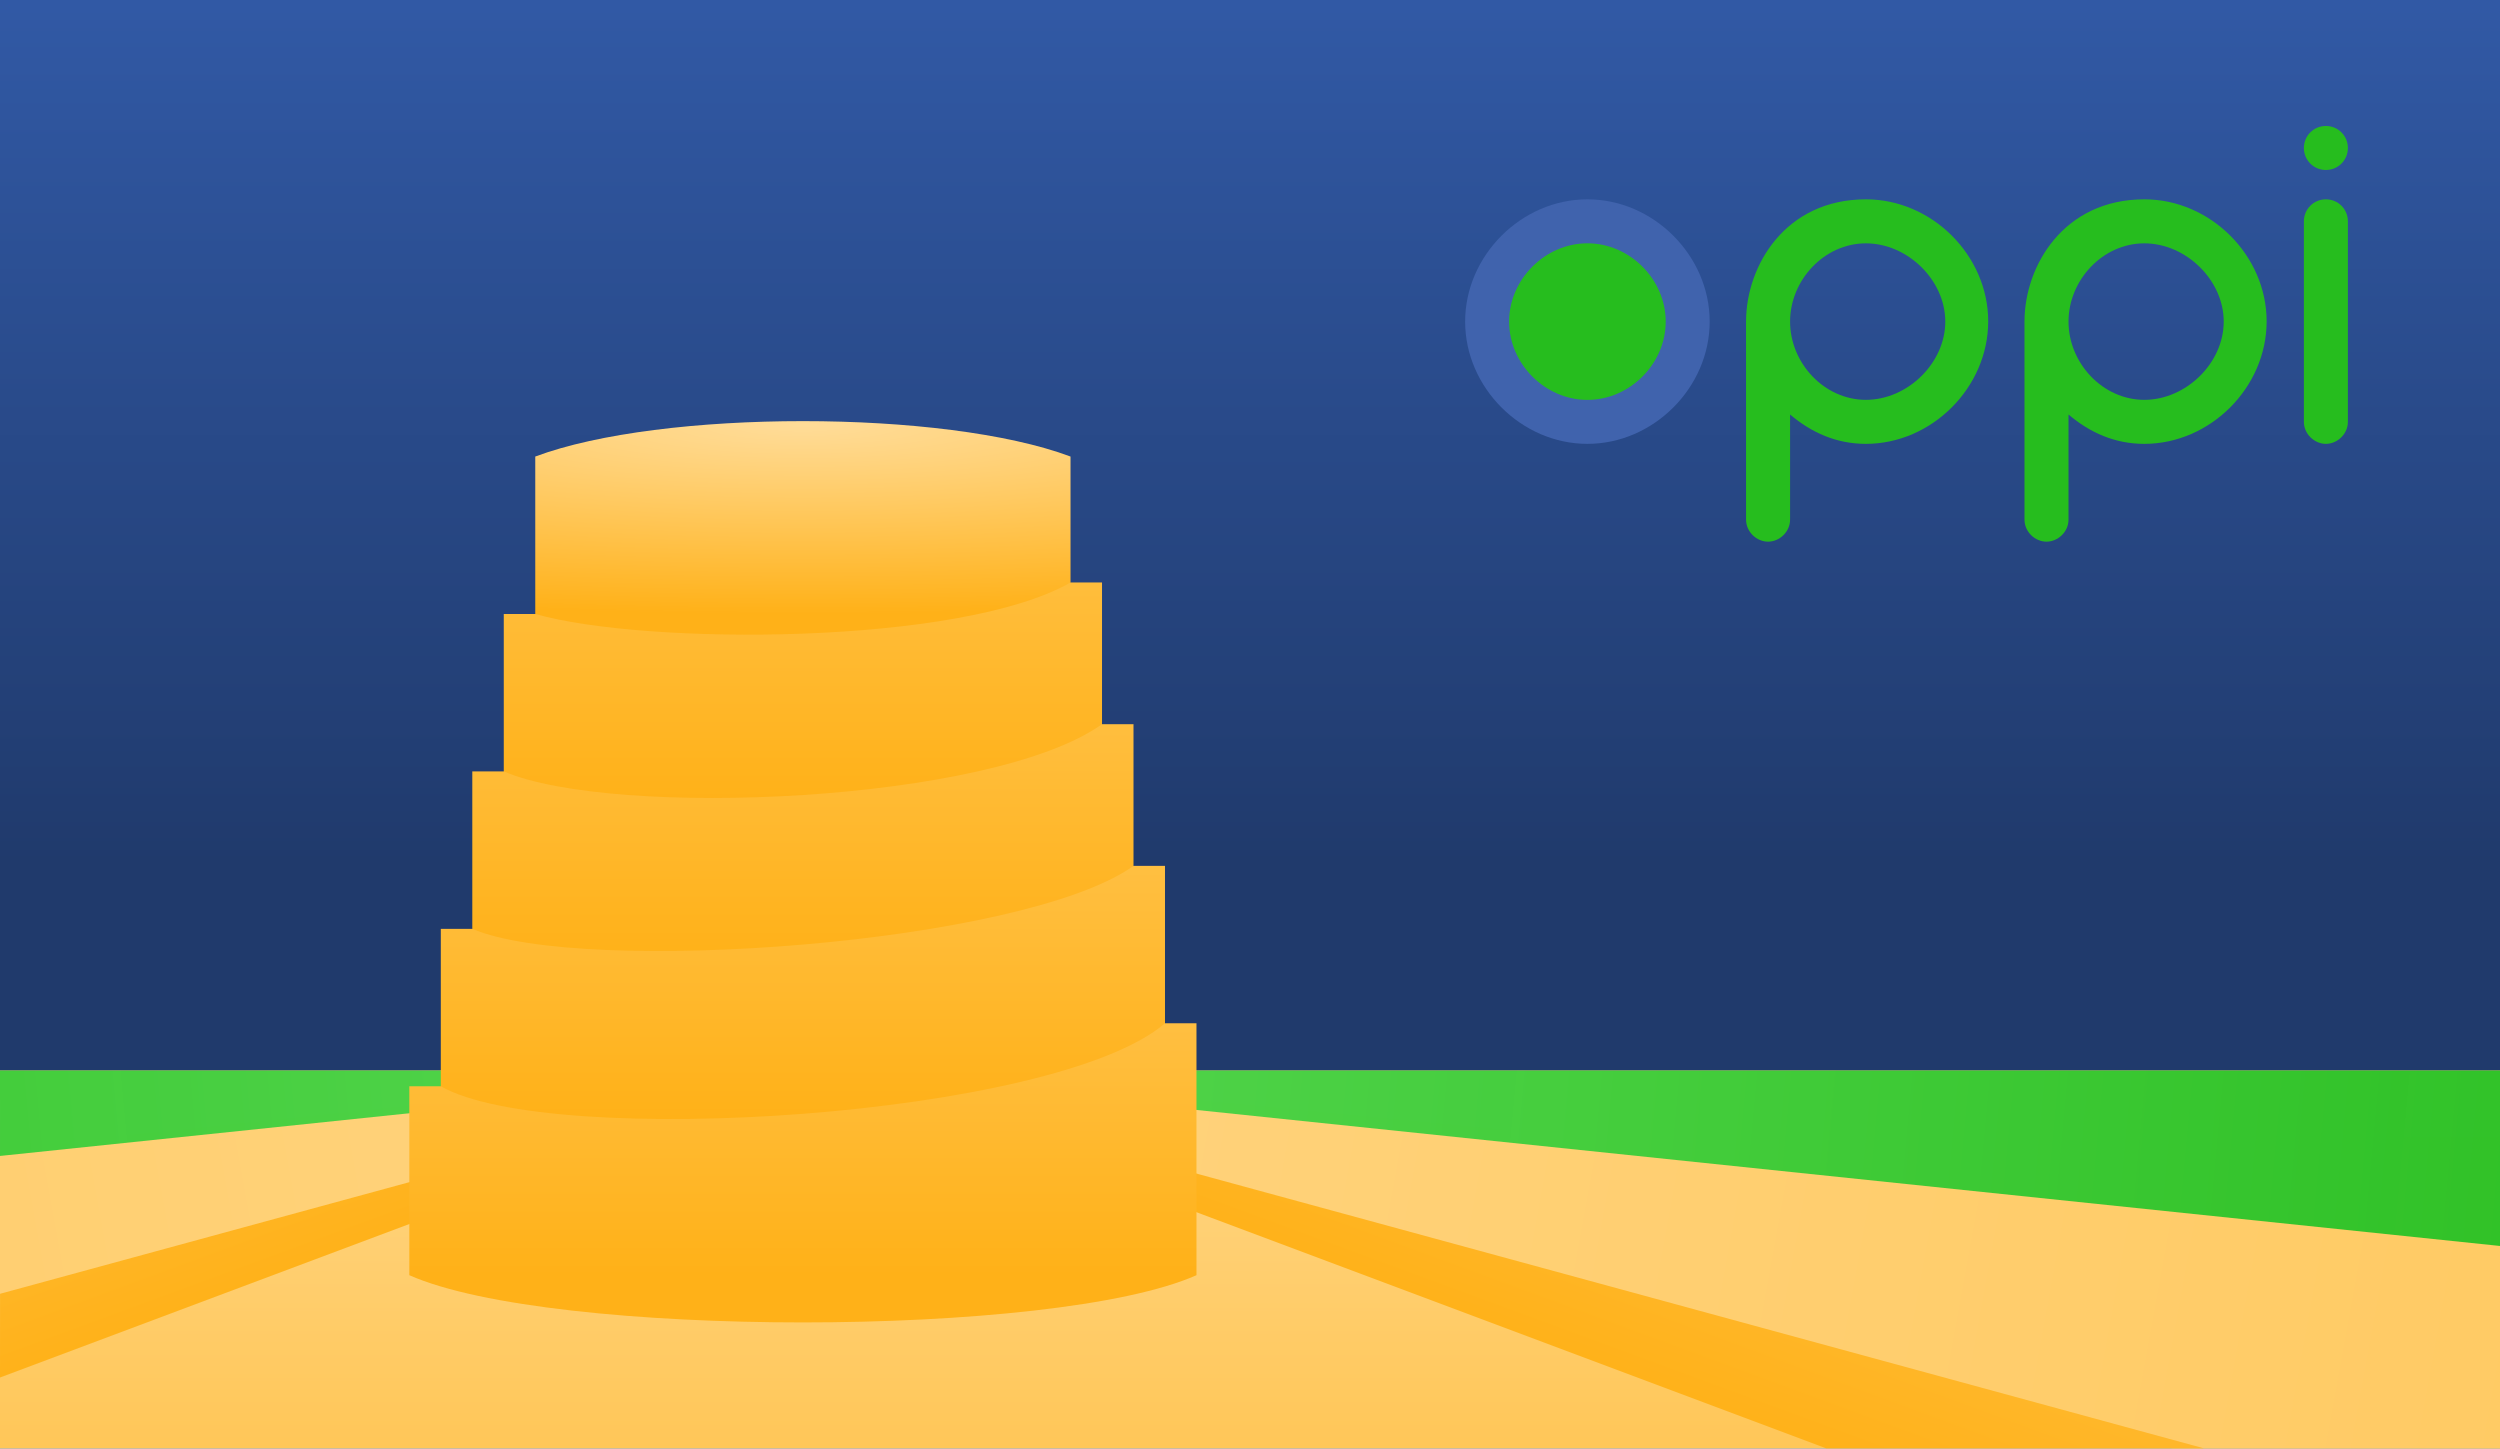
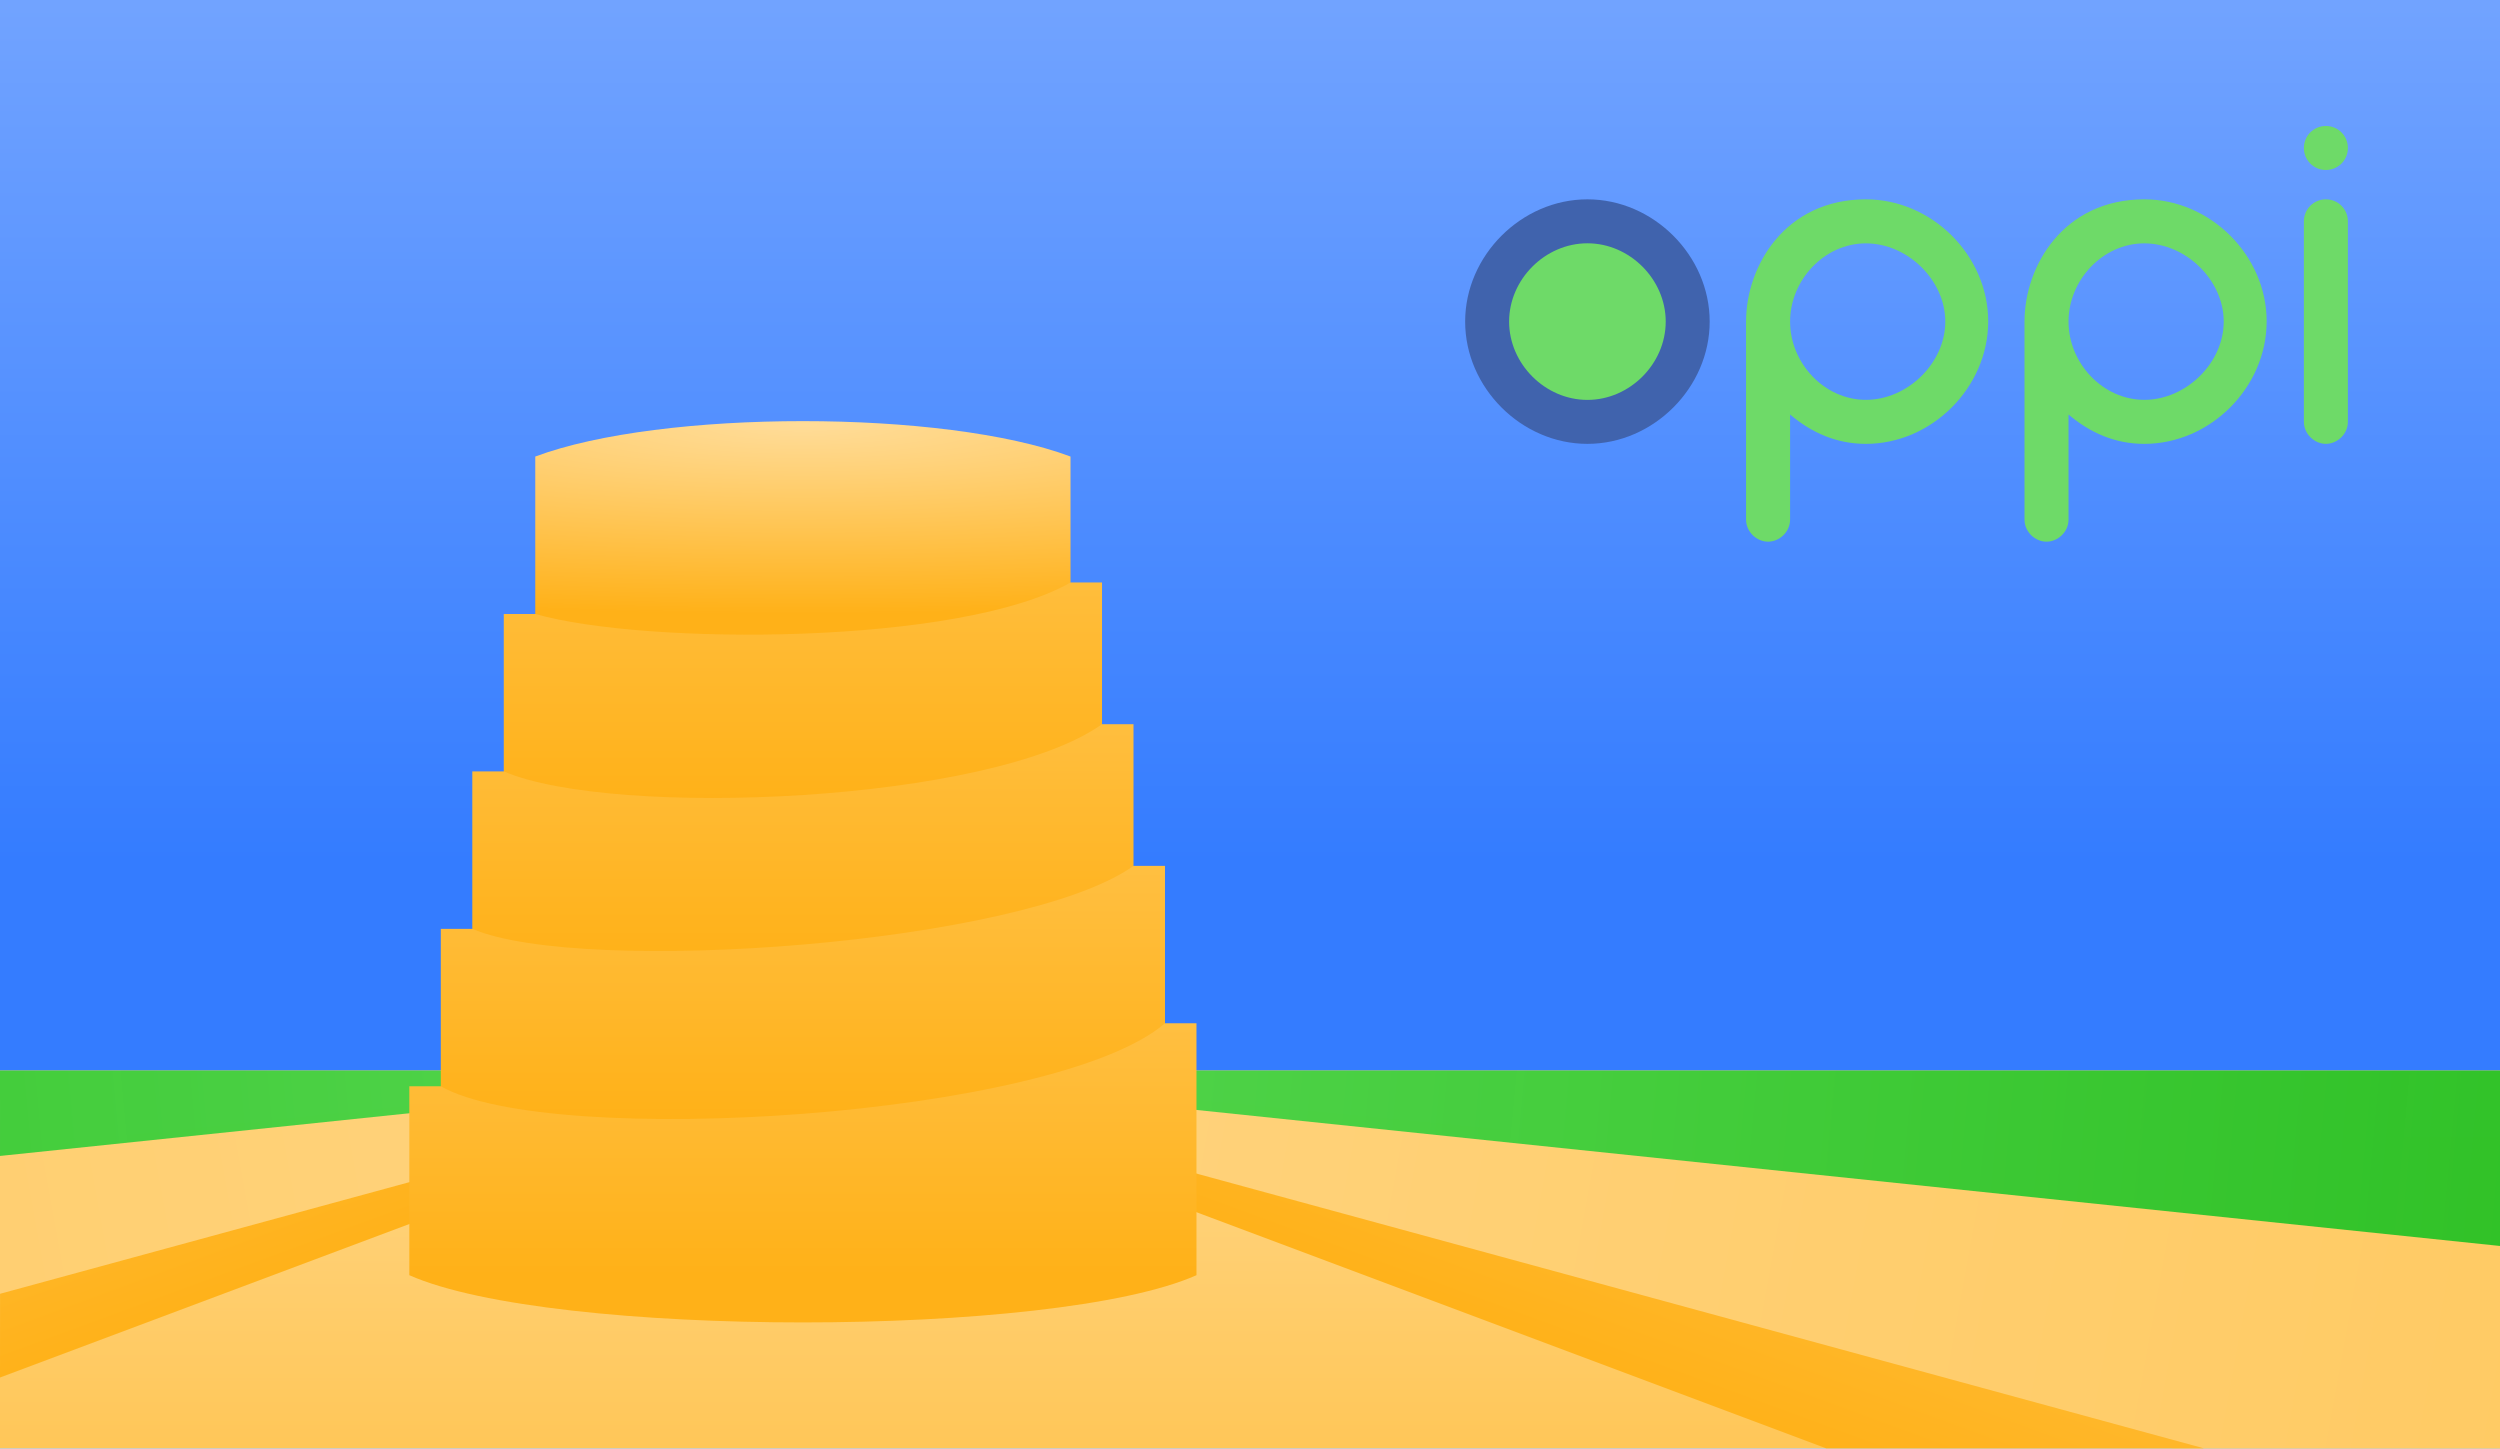
<svg xmlns="http://www.w3.org/2000/svg" xmlns:xlink="http://www.w3.org/1999/xlink" id="svg8" version="1.1" viewBox="0 0 210.079 121.708" height="460" width="794">
  <defs id="defs2">
    <linearGradient id="linearGradient5784">
      <stop style="stop-color:#63de5d;stop-opacity:1;" offset="0" id="stop5780" />
      <stop style="stop-color:#26bd1e;stop-opacity:0.988" offset="1" id="stop5782" />
    </linearGradient>
    <linearGradient id="linearGradient5645">
      <stop id="stop5641" offset="0" style="stop-color:#ffbf41;stop-opacity:1" />
      <stop id="stop5643" offset="1" style="stop-color:#ffb118;stop-opacity:1" />
    </linearGradient>
    <linearGradient id="linearGradient5475">
      <stop id="stop5471" offset="0" style="stop-color:#ffdc98;stop-opacity:1" />
      <stop id="stop5473" offset="1" style="stop-color:#ffb118;stop-opacity:1" />
    </linearGradient>
    <linearGradient id="linearGradient5465">
-       <stop id="stop5461" offset="0" style="stop-color:#3159a5;stop-opacity:1" />
-       <stop id="stop5463" offset="1" style="stop-color:#203a6c;stop-opacity:1" />
+       <stop id="stop5461" offset="0" style="stop-color:#71a3ff;stop-opacity:1" />
+       <stop id="stop5463" offset="1" style="stop-color:#347cff;stop-opacity:1" />
    </linearGradient>
    <marker style="overflow:visible" id="marker5453" refX="0.0" refY="0.0" orient="auto">
      <path transform="scale(0.8) translate(12.5,0)" style="fill-rule:evenodd;stroke:#000000;stroke-width:1.0pt" d="M 0.0,0.0 L 5.0,-5.0 L -12.5,0.0 L 5.0,5.0 L 0.0,0.0 z " id="path5451" />
    </marker>
    <marker style="overflow:visible" id="marker5425" refX="0.0" refY="0.0" orient="auto">
      <path transform="scale(0.8) translate(12.5,0)" style="fill-rule:evenodd;stroke:#000000;stroke-width:1.0pt" d="M 0.0,0.0 L 5.0,-5.0 L -12.5,0.0 L 5.0,5.0 L 0.0,0.0 z " id="path5423" />
    </marker>
    <marker style="overflow:visible" id="Arrow1Mstart" refX="0.0" refY="0.0" orient="auto">
      <path transform="scale(0.4) translate(10,0)" style="fill-rule:evenodd;stroke:#000000;stroke-width:1.0pt" d="M 0.0,0.0 L 5.0,-5.0 L -12.5,0.0 L 5.0,5.0 L 0.0,0.0 z " id="path5143" />
    </marker>
    <marker style="overflow:visible;" id="Arrow1Lend" refX="0.0" refY="0.0" orient="auto">
      <path transform="scale(0.8) rotate(180) translate(12.5,0)" style="fill-rule:evenodd;stroke:#000000;stroke-width:1.0pt;" d="M 0.0,0.0 L 5.0,-5.0 L -12.5,0.0 L 5.0,5.0 L 0.0,0.0 z " id="path5140" />
    </marker>
    <marker style="overflow:visible" id="Arrow1Lstart" refX="0.0" refY="0.0" orient="auto">
      <path transform="scale(0.8) translate(12.5,0)" style="fill-rule:evenodd;stroke:#000000;stroke-width:1.0pt" d="M 0.0,0.0 L 5.0,-5.0 L -12.5,0.0 L 5.0,5.0 L 0.0,0.0 z " id="path5137" />
    </marker>
    <linearGradient id="linearGradient4705">
      <stop style="stop-color:#63de5d;stop-opacity:1;" offset="0" id="stop4701" />
      <stop style="stop-color:#26bd1e;stop-opacity:1" offset="1" id="stop4703" />
    </linearGradient>
    <radialGradient xlink:href="#linearGradient4705" id="radialGradient4724" cx="30.107" cy="42.55" fx="30.107" fy="42.55" r="12.909" gradientTransform="matrix(1,0,0,0.9493002,0,2.157253)" gradientUnits="userSpaceOnUse" />
    <radialGradient xlink:href="#linearGradient4705" id="radialGradient4732" cx="30.107" cy="42.55" fx="30.107" fy="42.55" r="12.909" gradientTransform="matrix(1,0,0,0.9493002,0,2.157253)" gradientUnits="userSpaceOnUse" />
    <radialGradient xlink:href="#linearGradient4705" id="radialGradient4740" cx="30.107" cy="42.55" fx="30.107" fy="42.55" r="12.909" gradientTransform="matrix(1,0,0,0.9493002,0,2.157253)" gradientUnits="userSpaceOnUse" />
    <radialGradient xlink:href="#linearGradient4705" id="radialGradient4748" cx="30.107" cy="42.55" fx="30.107" fy="42.55" r="12.909" gradientTransform="matrix(1,0,0,0.9493002,0,2.157253)" gradientUnits="userSpaceOnUse" />
    <radialGradient xlink:href="#linearGradient4705" id="radialGradient4756" cx="30.107" cy="42.55" fx="30.107" fy="42.55" r="12.909" gradientTransform="matrix(1,0,0,0.9493002,0,2.157253)" gradientUnits="userSpaceOnUse" />
    <radialGradient xlink:href="#linearGradient4705" id="radialGradient4764" cx="30.107" cy="42.55" fx="30.107" fy="42.55" r="12.909" gradientTransform="matrix(1,0,0,0.9493002,0,2.157253)" gradientUnits="userSpaceOnUse" />
    <radialGradient xlink:href="#linearGradient4705" id="radialGradient4724-9" cx="30.107" cy="42.55" fx="30.107" fy="42.55" r="12.909" gradientTransform="matrix(1,0,0,0.9493002,0,2.157253)" gradientUnits="userSpaceOnUse" />
    <radialGradient xlink:href="#linearGradient4705" id="radialGradient4732-2" cx="30.107" cy="42.55" fx="30.107" fy="42.55" r="12.909" gradientTransform="matrix(1,0,0,0.9493002,0,2.157253)" gradientUnits="userSpaceOnUse" />
    <radialGradient xlink:href="#linearGradient4705" id="radialGradient4740-0" cx="30.107" cy="42.55" fx="30.107" fy="42.55" r="12.909" gradientTransform="matrix(1,0,0,0.9493002,0,2.157253)" gradientUnits="userSpaceOnUse" />
    <radialGradient xlink:href="#linearGradient4705" id="radialGradient4748-2" cx="30.107" cy="42.55" fx="30.107" fy="42.55" r="12.909" gradientTransform="matrix(1,0,0,0.9493002,0,2.157253)" gradientUnits="userSpaceOnUse" />
    <radialGradient xlink:href="#linearGradient4705" id="radialGradient4756-3" cx="30.107" cy="42.55" fx="30.107" fy="42.55" r="12.909" gradientTransform="matrix(1,0,0,0.9493002,0,2.157253)" gradientUnits="userSpaceOnUse" />
    <radialGradient xlink:href="#linearGradient4705" id="radialGradient4764-7" cx="30.107" cy="42.55" fx="30.107" fy="42.55" r="12.909" gradientTransform="matrix(1,0,0,0.9493002,0,2.157253)" gradientUnits="userSpaceOnUse" />
    <linearGradient gradientUnits="userSpaceOnUse" y2="247.839" x2="105.526" y1="175.782" x1="105.526" id="linearGradient5453" xlink:href="#linearGradient5465" />
    <linearGradient gradientTransform="matrix(0.9925001,0,0,1,-7.2924201e-6,-6.4792399e-5)" gradientUnits="userSpaceOnUse" y2="339.333" x2="103.967" y1="254.667" x1="103.967" id="linearGradient5477" xlink:href="#linearGradient5475" />
    <linearGradient gradientTransform="translate(-13.22916,9.260413)" gradientUnits="userSpaceOnUse" y2="273.188" x2="76.729" y1="252.021" x1="76.729" id="linearGradient5519" xlink:href="#linearGradient5645" />
    <linearGradient gradientUnits="userSpaceOnUse" y2="273.188" x2="76.729" y1="252.021" x1="76.729" id="linearGradient5519-3" xlink:href="#linearGradient5645" gradientTransform="translate(-13.22916,-3.968751)" />
    <linearGradient gradientUnits="userSpaceOnUse" y2="273.188" x2="76.729" y1="252.021" x1="76.729" id="linearGradient5519-3-9" xlink:href="#linearGradient5645" gradientTransform="translate(-13.22916,-17.19793)" />
    <linearGradient gradientUnits="userSpaceOnUse" y2="273.188" x2="76.729" y1="252.021" x1="76.729" id="linearGradient5519-3-9-0" xlink:href="#linearGradient5645" gradientTransform="translate(-13.22915,-30.4271)" />
    <radialGradient gradientUnits="userSpaceOnUse" gradientTransform="matrix(4.529412,1.7977884e-7,-3.8013324e-8,0.7058823,-238.125,69.65597)" r="22.49" fy="200.252" fx="67.469" cy="200.252" cx="67.469" id="radialGradient5647" xlink:href="#linearGradient5475" />
    <linearGradient gradientUnits="userSpaceOnUse" y2="290.385" x2="5.292" y1="265.25" x1="-3.969" id="linearGradient5762" xlink:href="#linearGradient5645" />
    <linearGradient gradientUnits="userSpaceOnUse" y2="365.792" x2="-481.542" y1="241.438" x1="203.729" id="linearGradient5770" xlink:href="#linearGradient5475" />
    <linearGradient gradientUnits="userSpaceOnUse" y2="275.833" x2="-105.833" y1="254.667" x1="121.708" id="linearGradient5778" xlink:href="#linearGradient5784" />
    <linearGradient gradientUnits="userSpaceOnUse" y2="275.833" x2="-105.833" y1="254.667" x1="121.708" id="linearGradient5778-9" xlink:href="#linearGradient5784" gradientTransform="matrix(-1,0,0,1,137.5833,-3.3333334e-6)" />
    <linearGradient gradientUnits="userSpaceOnUse" y2="290.385" x2="5.292" y1="265.25" x1="-3.969" id="linearGradient5762-6" xlink:href="#linearGradient5645" gradientTransform="matrix(-1,0,0,1,137.5833,-3.3333334e-6)" />
    <linearGradient gradientUnits="userSpaceOnUse" y2="365.792" x2="-481.542" y1="241.438" x1="203.729" id="linearGradient5770-9" xlink:href="#linearGradient5475" gradientTransform="matrix(-1,0,0,1,137.5833,-3.3333334e-6)" />
    <clipPath id="clipPath4688" clipPathUnits="userSpaceOnUse">
      <rect y="144.471" x="-32.963" height="156.716" width="270.506" id="rect4690" style="opacity:1;fill:url(#radialGradient4692);fill-opacity:1;stroke:none;stroke-width:0.036;stroke-linecap:butt;stroke-linejoin:miter;stroke-miterlimit:4;stroke-dasharray:none;stroke-dashoffset:0;stroke-opacity:1" />
    </clipPath>
  </defs>
  <g transform="translate(0,-175.2917)" id="layer1">
    <rect y="175.292" x="2.9309888e-14" height="121.708" width="210.079" id="rect4659" style="opacity:1;fill:url(#linearGradient5453);fill-opacity:1;stroke:none;stroke-width:0.028;stroke-linecap:butt;stroke-linejoin:miter;stroke-miterlimit:4;stroke-dasharray:none;stroke-dashoffset:0;stroke-opacity:1" />
    <rect ry="8.4288195e-06" y="265.25" x="-7.2922503e-06" height="31.75" width="210.079" id="rect5469" style="opacity:1;fill:url(#linearGradient5477);fill-opacity:1;stroke:none;stroke-width:0.023;stroke-linecap:butt;stroke-linejoin:miter;stroke-miterlimit:4;stroke-dasharray:none;stroke-dashoffset:0;stroke-opacity:0.989" />
    <path id="path5511-2-7-6-6" d="m 44.979,213.656 -10e-7,15.875 c 11.906,5.292 33.073,5.292 44.979,0 l 1.3e-5,-15.875 c -10.583,-3.969 -34.396,-3.969 -44.979,0 z" style="fill:url(#radialGradient5647);fill-opacity:1;fill-rule:evenodd;stroke:none;stroke-width:0.265px;stroke-linecap:butt;stroke-linejoin:miter;stroke-opacity:1" />
    <path id="path5511-2-7-6" d="m 42.333,226.885 -1e-6,15.875 c 11.906,5.292 38.365,5.292 50.271,-1e-5 l 6e-6,-18.521 h -2.646 c -9.26,5.292 -35.719,5.292 -44.979,2.646 z" style="fill:url(#linearGradient5519-3-9-0);fill-opacity:1;fill-rule:evenodd;stroke:none;stroke-width:0.265px;stroke-linecap:butt;stroke-linejoin:miter;stroke-opacity:1" />
    <path id="path5511-2-7" d="m 39.688,240.115 -10e-7,15.875 c 11.906,5.292 43.656,5.292 55.562,-1e-5 l 9e-6,-19.844 h -2.646 c -9.26,6.615 -41.01,7.938 -50.271,3.969 z" style="fill:url(#linearGradient5519-3-9);fill-opacity:1;fill-rule:evenodd;stroke:none;stroke-width:0.265px;stroke-linecap:butt;stroke-linejoin:miter;stroke-opacity:1" />
    <path id="path5754" d="M 62.177,265.25 56.885,269.219 0,285.094 c 0,1.323 0,-13.229 0,-13.229 z" style="fill:url(#linearGradient5770);fill-opacity:1;fill-rule:evenodd;stroke:none;stroke-width:0.265px;stroke-linecap:butt;stroke-linejoin:miter;stroke-opacity:1" />
    <path id="path5740" d="M -1.1133663e-6,291.047 68.792,265.25 0.005,284.01" style="fill:url(#linearGradient5762);fill-opacity:1;fill-rule:evenodd;stroke:none;stroke-width:0.265px;stroke-linecap:butt;stroke-linejoin:miter;stroke-opacity:1" />
    <path id="path5744" d="M 68.792,265.25 0.001,272.428 C 0,272.394 0,265.25 0,265.25 Z" style="fill:url(#linearGradient5778);fill-opacity:1;fill-rule:evenodd;stroke:none;stroke-width:0.265px;stroke-linecap:butt;stroke-linejoin:miter;stroke-opacity:1" />
    <path id="path5754-9" d="m 75.406,265.25 5.292,3.969 101.865,27.781 h 27.517 v -18.521 z" style="fill:url(#linearGradient5770-9);fill-opacity:1;fill-rule:evenodd;stroke:none;stroke-width:0.265px;stroke-linecap:butt;stroke-linejoin:miter;stroke-opacity:1" />
    <path id="path5744-7" d="m 68.792,265.25 141.289,14.743 -0.001,-14.743 z" style="fill:url(#linearGradient5778-9);fill-opacity:1;fill-rule:evenodd;stroke:none;stroke-width:0.265px;stroke-linecap:butt;stroke-linejoin:miter;stroke-opacity:1" />
    <path id="path5740-4" d="m 153.458,297 -84.667,-31.75 116.417,31.75 h -31.75" style="fill:url(#linearGradient5762-6);fill-opacity:1;fill-rule:evenodd;stroke:none;stroke-width:0.265px;stroke-linecap:butt;stroke-linejoin:miter;stroke-opacity:1" />
    <path id="path5511-2" d="m 37.042,253.344 -1e-6,15.875 c 11.906,5.292 48.948,5.292 60.854,-10e-6 v -21.167 h -2.646 c -9.26,6.615 -46.302,9.26 -55.563,5.292 z" style="fill:url(#linearGradient5519-3);fill-opacity:1;fill-rule:evenodd;stroke:none;stroke-width:0.265px;stroke-linecap:butt;stroke-linejoin:miter;stroke-opacity:1" />
    <path id="path5511" d="m 34.396,266.573 -10e-7,15.875 c 11.906,5.292 54.24,5.292 66.146,0 V 261.281 h -2.646 c -9.26,7.938 -51.594,10.583 -60.854,5.292 z" style="fill:url(#linearGradient5519);fill-opacity:1;fill-rule:evenodd;stroke:none;stroke-width:0.265px;stroke-linecap:butt;stroke-linejoin:miter;stroke-opacity:1" />
-     <g clip-path="url(#clipPath4688)" transform="matrix(0.7766166,0,0,0.7766166,31.0305,69.85503)" id="g4636">
-       <path style="opacity:1;fill:#4063ad;fill-opacity:1;fill-rule:evenodd;stroke:none;stroke-width:0.265px;stroke-linecap:butt;stroke-linejoin:miter;stroke-opacity:1" d="m 131.805,157.332 c -7.144,-1e-5 -13.229,6.085 -13.229,13.229 0,7.144 6.085,13.229 13.229,13.229 7.144,0 13.229,-6.085 13.229,-13.229 0,-7.144 -6.085,-13.229 -13.229,-13.229 z" id="path4551-7-3" />
-       <path style="opacity:1;fill:#26bd1e;fill-opacity:1;fill-rule:evenodd;stroke:none;stroke-width:0.169px;stroke-linecap:butt;stroke-linejoin:miter;stroke-opacity:1" d="m 131.805,162.09 c -4.575,-1e-5 -8.472,3.897 -8.472,8.472 0,4.575 3.897,8.472 8.472,8.472 4.575,0 8.472,-3.897 8.472,-8.472 0,-4.575 -3.897,-8.472 -8.472,-8.472 z" id="path4551-2-0" />
-       <path id="path4649-5-6" d="m 211.71,149.395 c -1.323,0 -2.381,1.058 -2.381,2.381 0,1.323 1.058,2.381 2.381,2.381 1.323,0 2.381,-1.058 2.381,-2.381 0,-1.323 -1.058,-2.381 -2.381,-2.381 z" style="fill:#26bd1e;fill-opacity:1;fill-rule:evenodd;stroke:none;stroke-width:0.265px;stroke-linecap:butt;stroke-linejoin:miter;stroke-opacity:1" />
-       <path id="path4649-5-2-75" d="m 211.71,157.332 c -1.323,0 -2.381,1.058 -2.381,2.381 v 21.696 c 0,1.323 1.146,2.381 2.381,2.381 1.234,0 2.381,-1.058 2.381,-2.381 v -21.696 c 0,-1.323 -1.058,-2.381 -2.381,-2.381 z" style="fill:#26bd1e;fill-opacity:1;fill-rule:evenodd;stroke:none;stroke-width:0.265px;stroke-linecap:butt;stroke-linejoin:miter;stroke-opacity:1" />
-       <path style="fill:#26bd1e;fill-opacity:1;fill-rule:evenodd;stroke:none;stroke-width:0.265px;stroke-linecap:butt;stroke-linejoin:miter;stroke-opacity:1" d="m 161.937,157.332 c -8.73,4e-5 -12.942,7.197 -12.965,13.162 -1e-4,0.022 -0.002,0.044 -0.002,0.067 0.003,7.138 0.002,14.289 0.002,21.431 0,1.323 1.146,2.381 2.381,2.381 1.234,0 2.381,-1.058 2.381,-2.381 v -11.378 c 2.317,1.968 5.021,3.176 8.201,3.176 7.144,0 13.237,-6.109 13.237,-13.253 0,-7.144 -6.091,-13.206 -13.235,-13.206 z m 0,4.762 c 4.498,4e-5 8.591,3.969 8.591,8.467 0,4.498 -4.093,8.467 -8.591,8.467 -4.498,5e-5 -8.202,-3.969 -8.202,-8.467 0,-4.498 3.704,-8.467 8.202,-8.467 z" id="path4649-5-2-7-3" />
-       <path style="fill:#26bd1e;fill-opacity:1;fill-rule:evenodd;stroke:none;stroke-width:0.265px;stroke-linecap:butt;stroke-linejoin:miter;stroke-opacity:1" d="m 192.064,157.332 c -8.73,4e-5 -12.942,7.197 -12.965,13.162 -1e-4,0.022 -0.002,0.044 -0.002,0.067 0.003,7.138 0.002,14.289 0.002,21.431 0,1.323 1.146,2.381 2.381,2.381 1.234,0 2.381,-1.058 2.381,-2.381 v -11.378 c 2.317,1.968 5.021,3.176 8.201,3.176 7.144,0 13.236,-6.109 13.236,-13.253 0,-7.144 -6.091,-13.206 -13.235,-13.206 z m 0,4.762 c 4.498,4e-5 8.591,3.969 8.591,8.467 0,4.498 -4.093,8.467 -8.591,8.467 -4.498,4e-5 -8.202,-3.969 -8.202,-8.467 0,-4.498 3.704,-8.467 8.202,-8.467 z" id="path4649-5-2-7-6-5" />
-     </g>
+     <path id="path4551-7-3" d="m 133.393,192.042 c -5.548,-1e-5 -10.274,4.726 -10.274,10.274 0,5.548 4.726,10.274 10.274,10.274 5.548,0 10.274,-4.726 10.274,-10.274 0,-5.548 -4.726,-10.274 -10.274,-10.274 z" style="opacity:1;fill:#4063ad;fill-opacity:1;fill-rule:evenodd;stroke:none;stroke-width:0.205px;stroke-linecap:butt;stroke-linejoin:miter;stroke-opacity:1" />
+     <path id="path4551-2-0" d="m 133.393,195.736 c -3.553,0 -6.58,3.027 -6.58,6.58 0,3.553 3.027,6.58 6.58,6.58 3.553,0 6.58,-3.027 6.58,-6.58 0,-3.553 -3.027,-6.58 -6.58,-6.58 z" style="opacity:1;fill:#6eda68;fill-opacity:1;fill-rule:evenodd;stroke:none;stroke-width:0.132px;stroke-linecap:butt;stroke-linejoin:miter;stroke-opacity:1" />
+     <path style="fill:#6eda68;fill-opacity:1;fill-rule:evenodd;stroke:none;stroke-width:0.205px;stroke-linecap:butt;stroke-linejoin:miter;stroke-opacity:1" d="m 195.448,185.878 c -1.027,0 -1.849,0.822 -1.849,1.849 0,1.027 0.822,1.849 1.849,1.849 1.027,0 1.849,-0.822 1.849,-1.849 0,-1.027 -0.822,-1.849 -1.849,-1.849 z" id="path4649-5-6" />
+     <path style="fill:#6eda68;fill-opacity:1;fill-rule:evenodd;stroke:none;stroke-width:0.205px;stroke-linecap:butt;stroke-linejoin:miter;stroke-opacity:1" d="m 195.448,192.042 c -1.027,0 -1.849,0.822 -1.849,1.849 v 16.849 c 0,1.027 0.89,1.849 1.849,1.849 0.959,0 1.849,-0.822 1.849,-1.849 v -16.849 c 0,-1.027 -0.822,-1.849 -1.849,-1.849 z" id="path4649-5-2-75" />
+     <path id="path4649-5-2-7-3" d="m 156.794,192.042 c -6.78,3e-5 -10.051,5.589 -10.069,10.222 -8e-5,0.017 -0.002,0.034 -0.002,0.052 0.002,5.544 0.002,11.097 0.002,16.644 0,1.027 0.89,1.849 1.849,1.849 0.959,0 1.849,-0.822 1.849,-1.849 v -8.836 c 1.799,1.528 3.899,2.466 6.369,2.466 5.548,0 10.28,-4.744 10.28,-10.292 0,-5.548 -4.731,-10.256 -10.278,-10.256 z m 0,3.699 c 3.493,3e-5 6.672,3.082 6.672,6.575 0,3.493 -3.179,6.575 -6.672,6.575 -3.493,4e-5 -6.37,-3.082 -6.37,-6.575 0,-3.493 2.877,-6.575 6.37,-6.575 z" style="fill:#6eda68;fill-opacity:1;fill-rule:evenodd;stroke:none;stroke-width:0.205px;stroke-linecap:butt;stroke-linejoin:miter;stroke-opacity:1" />
+     <path id="path4649-5-2-7-6-5" d="m 180.191,192.042 c -6.78,3e-5 -10.051,5.589 -10.068,10.222 -8e-5,0.017 -0.002,0.034 -0.002,0.052 0.002,5.544 0.002,11.097 0.002,16.644 0,1.027 0.89,1.849 1.849,1.849 0.959,0 1.849,-0.822 1.849,-1.849 v -8.836 c 1.799,1.528 3.899,2.466 6.369,2.466 5.548,0 10.28,-4.744 10.28,-10.292 0,-5.548 -4.731,-10.256 -10.278,-10.256 z m 0,3.699 c 3.493,3e-5 6.672,3.082 6.672,6.575 0,3.493 -3.179,6.575 -6.672,6.575 -3.493,3e-5 -6.37,-3.082 -6.37,-6.575 0,-3.493 2.877,-6.575 6.37,-6.575 z" style="fill:#6eda68;fill-opacity:1;fill-rule:evenodd;stroke:none;stroke-width:0.205px;stroke-linecap:butt;stroke-linejoin:miter;stroke-opacity:1" />
  </g>
</svg>
